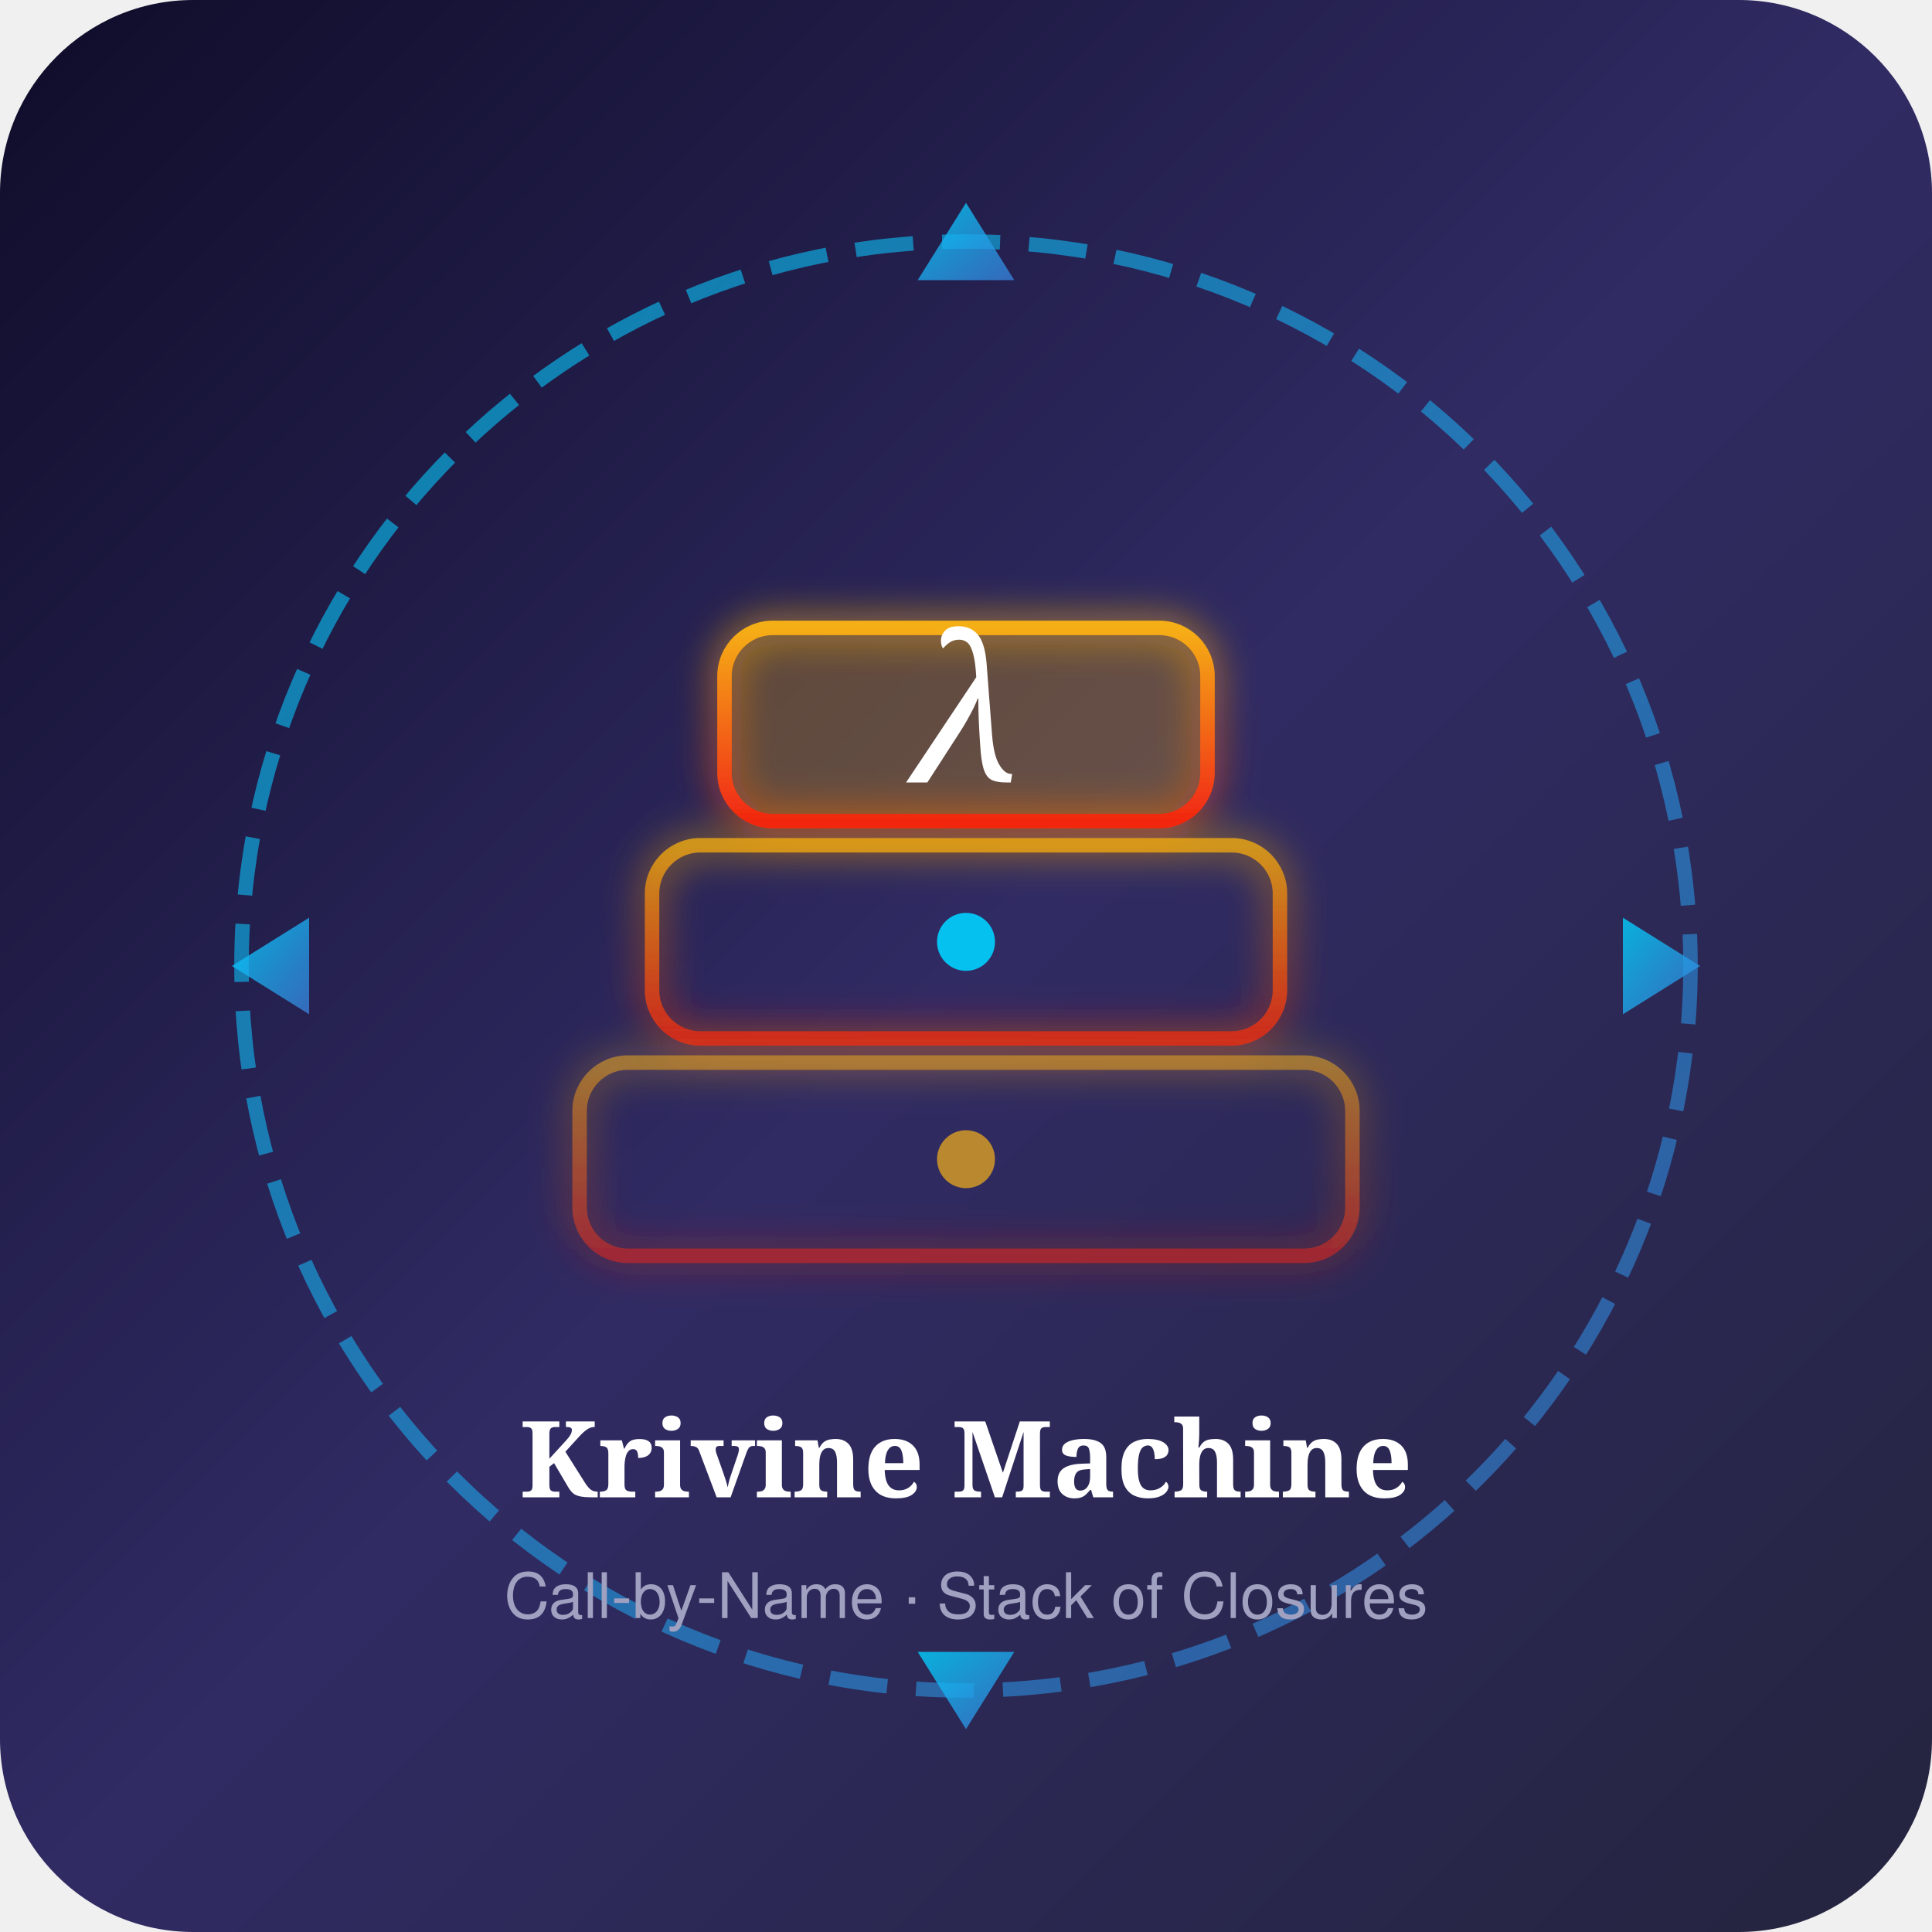
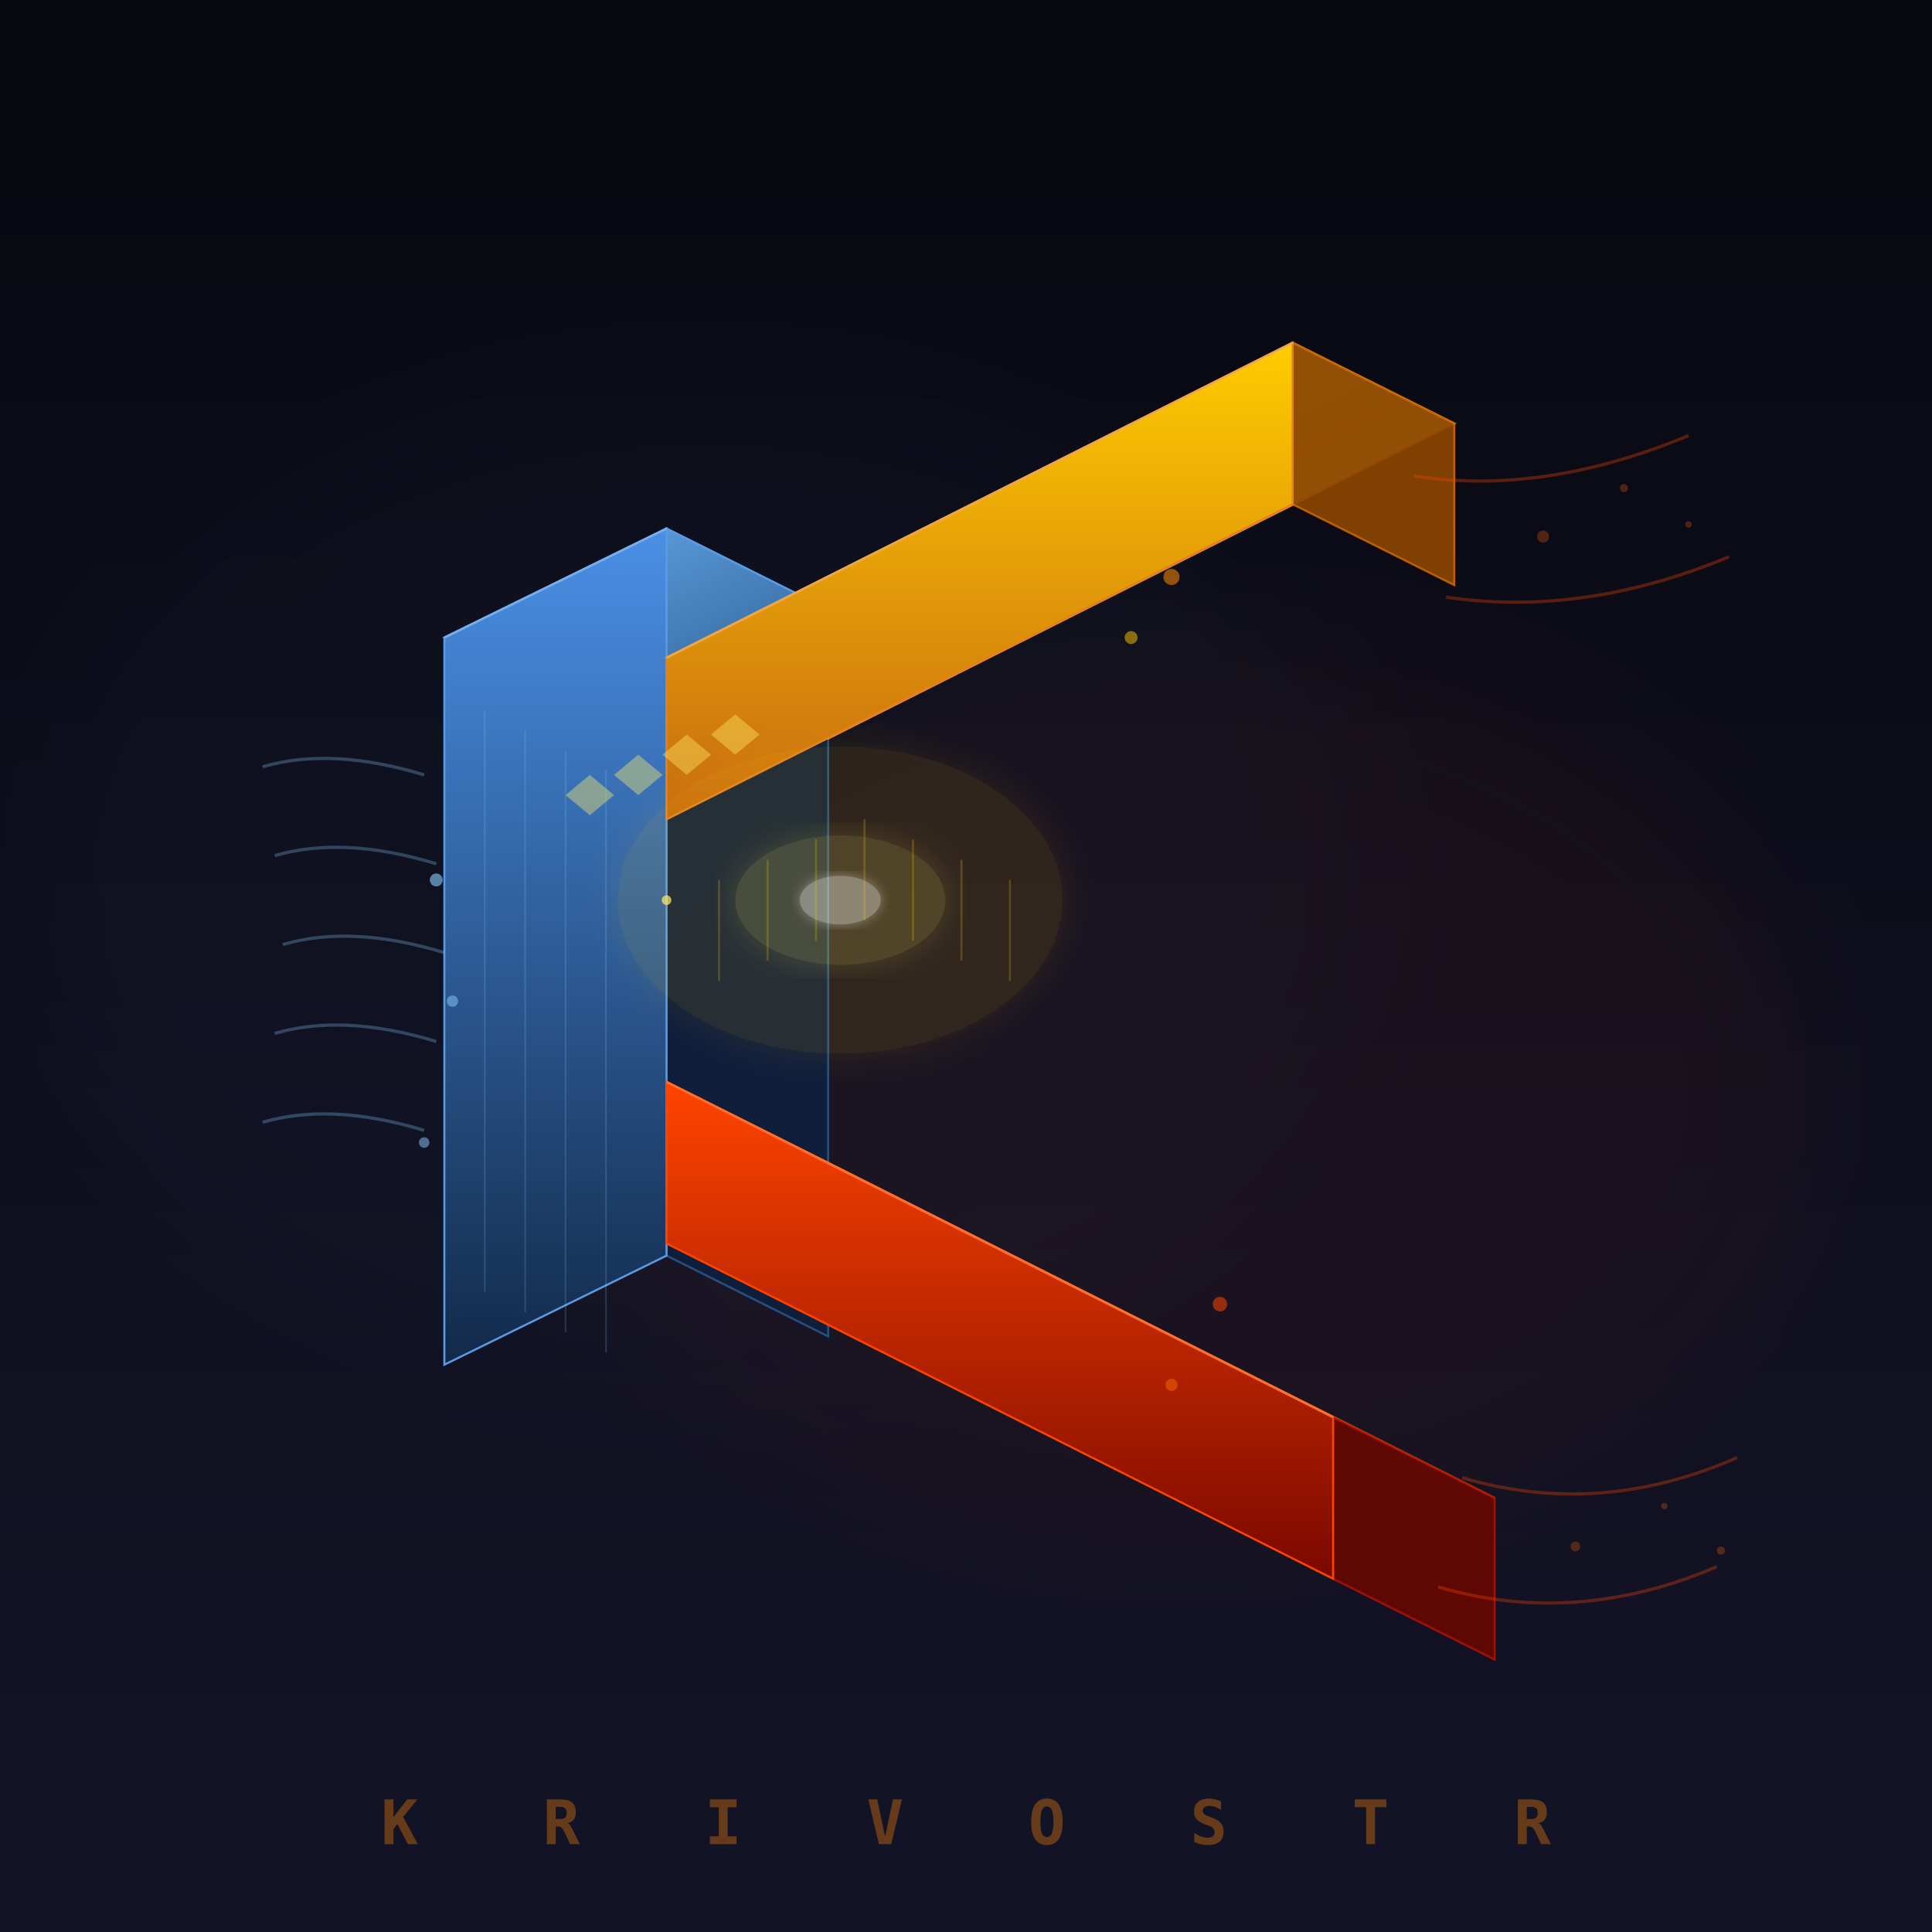
- <svg xmlns="http://www.w3.org/2000/svg" viewBox="0 0 400 400" width="400" height="400">
+ <svg xmlns="http://www.w3.org/2000/svg" viewBox="-220 -220 440 440">
  <defs>
-     <linearGradient id="bg" x1="0%" y1="0%" x2="100%" y2="100%">
-       <stop offset="0%" stop-color="#0f0c29" />
-       <stop offset="50%" stop-color="#302b63" />
-       <stop offset="100%" stop-color="#24243e" />
+     <linearGradient id="coolF" x1="0" y1="0" x2="0" y2="1">
+       <stop offset="0%" stop-color="#4a8fe5" />
+       <stop offset="100%" stop-color="#122a4a" />
    </linearGradient>
-     <linearGradient id="accent" x1="0%" y1="0%" x2="100%" y2="100%">
-       <stop offset="0%" stop-color="#00d2ff" />
-       <stop offset="100%" stop-color="#3a7bd5" />
+     <linearGradient id="coolT" x1="0" y1="0" x2="1" y2="1">
+       <stop offset="0%" stop-color="#6aaff5" />
+       <stop offset="100%" stop-color="#2a5a8c" />
    </linearGradient>
-     <linearGradient id="closure" x1="0%" y1="0%" x2="0%" y2="100%">
-       <stop offset="0%" stop-color="#f5af19" />
-       <stop offset="100%" stop-color="#f12711" />
+     <linearGradient id="heatF" x1="0" y1="0" x2="0" y2="1">
+       <stop offset="0%" stop-color="#ffcc00" />
+       <stop offset="100%" stop-color="#c66a10" />
    </linearGradient>
-     <filter id="glow">
-       <feGaussianBlur stdDeviation="4" result="blur" />
-       <feMerge>
-         <feMergeNode in="blur" />
-         <feMergeNode in="SourceGraphic" />
-       </feMerge>
+     <linearGradient id="heatT" x1="0" y1="0" x2="1" y2="1">
+       <stop offset="0%" stop-color="#ffee66" />
+       <stop offset="100%" stop-color="#f39c12" />
+     </linearGradient>
+     <linearGradient id="hotF" x1="0" y1="0" x2="0" y2="1">
+       <stop offset="0%" stop-color="#ff4400" />
+       <stop offset="100%" stop-color="#7a0800" />
+     </linearGradient>
+     <linearGradient id="hotT" x1="0" y1="0" x2="1" y2="1">
+       <stop offset="0%" stop-color="#ff6600" />
+       <stop offset="100%" stop-color="#cc2200" />
+     </linearGradient>
+     <linearGradient id="bgGrad" x1="0" y1="0" x2="0" y2="1">
+       <stop offset="0%" stop-color="#080810" />
+       <stop offset="100%" stop-color="#141428" />
+     </linearGradient>
+     <filter id="glowBig">
+       <feGaussianBlur stdDeviation="15" />
+     </filter>
+     <filter id="glowSmall">
+       <feGaussianBlur stdDeviation="4" result="b" />
+       <feComposite in="SourceGraphic" in2="b" operator="over" />
+     </filter>
+     <filter id="glowTiny">
+       <feGaussianBlur stdDeviation="1.5" result="b" />
+       <feComposite in="SourceGraphic" in2="b" operator="over" />
    </filter>
  </defs>
-   <rect width="400" height="400" rx="40" fill="url(#bg)" />
-   <circle cx="200" cy="200" r="150" fill="none" stroke="url(#accent)" stroke-width="3" stroke-dasharray="12 6" opacity="0.6" />
-   <polygon points="200,42 210,58 190,58" fill="url(#accent)" opacity="0.8" />
-   <polygon points="200,358 190,342 210,342" fill="url(#accent)" opacity="0.8" />
-   <polygon points="48,200 64,190 64,210" fill="url(#accent)" opacity="0.8" />
-   <polygon points="352,200 336,210 336,190" fill="url(#accent)" opacity="0.8" />
-   <g filter="url(#glow)">
-     <rect x="120" y="220" width="160" height="40" rx="10" fill="none" stroke="url(#closure)" stroke-width="3" opacity="0.5" />
-     <rect x="135" y="175" width="130" height="40" rx="10" fill="none" stroke="url(#closure)" stroke-width="3" opacity="0.75" />
-     <rect x="150" y="130" width="100" height="40" rx="10" fill="rgba(245,175,25,0.15)" stroke="url(#closure)" stroke-width="3" />
+   <rect x="-220" y="-220" width="440" height="440" fill="url(#bgGrad)" />
+   <ellipse cx="-60" cy="-20" rx="150" ry="110" fill="#4a8fe5" opacity="0.035" filter="url(#glowBig)" />
+   <ellipse cx="50" cy="30" rx="140" ry="100" fill="#ff4400" opacity="0.045" filter="url(#glowBig)" />
+   <g transform="translate(10, 8) scale(0.92)">
+     <polygon points="-85,-117 -85,63 -45,83 -45,-97" fill="#0d2040" stroke="#2a5a8c" stroke-width="0.5" opacity="0.85" />
+     <polygon points="-140,-90 -85,-117 -45,-97 -100,-70" fill="url(#coolT)" stroke="#5a9be5" stroke-width="0.5" />
+     <polygon points="-140,-90 -85,-117 -85,63 -140,90" fill="url(#coolF)" stroke="#5a9be5" stroke-width="0.5" />
+     <g stroke="#88ccff" stroke-width="0.4" opacity="0.18">
+       <line x1="-130" y1="-72" x2="-130" y2="72" />
+       <line x1="-120" y1="-67" x2="-120" y2="77" />
+       <line x1="-110" y1="-62" x2="-110" y2="82" />
+       <line x1="-100" y1="-57" x2="-100" y2="87" />
+     </g>
+     <polygon points="-85,-85 70,-163 110,-143 -45,-65" fill="url(#heatT)" stroke="#f39c12" stroke-width="0.5" />
+     <polygon points="70,-163 70,-123 110,-103 110,-143" fill="#8a4400" stroke="#cc6600" stroke-width="0.5" opacity="0.92" />
+     <polygon points="-85,-85 70,-163 70,-123 -85,-45" fill="url(#heatF)" stroke="#e67e22" stroke-width="0.5" />
+     <polygon points="-85,20 80,103 120,123 -45,40" fill="url(#hotT)" stroke="#ff6600" stroke-width="0.5" />
+     <polygon points="80,103 80,143 120,163 120,123" fill="#660800" stroke="#aa1100" stroke-width="0.5" opacity="0.92" />
+     <polygon points="-85,20 80,103 80,143 -85,60" fill="url(#hotF)" stroke="#ff4400" stroke-width="0.5" />
+     <ellipse cx="-42" cy="-25" rx="55" ry="38" fill="#ffcc00" opacity="0.10" filter="url(#glowSmall)" />
+     <ellipse cx="-42" cy="-25" rx="26" ry="16" fill="#ffee66" opacity="0.16" filter="url(#glowSmall)" />
+     <ellipse cx="-42" cy="-25" rx="10" ry="6" fill="#ffffff" opacity="0.35" filter="url(#glowTiny)" />
+     <g stroke="#ffcc00" stroke-width="0.5" opacity="0.22">
+       <line x1="-72" y1="-30" x2="-72" y2="-5" />
+       <line x1="-60" y1="-35" x2="-60" y2="-10" />
+       <line x1="-48" y1="-40" x2="-48" y2="-15" />
+       <line x1="-36" y1="-45" x2="-36" y2="-20" />
+       <line x1="-24" y1="-40" x2="-24" y2="-15" />
+       <line x1="-12" y1="-35" x2="-12" y2="-10" />
+       <line x1="0" y1="-30" x2="0" y2="-5" />
+     </g>
+     <g stroke="#88ccff" stroke-width="0.8" fill="none" opacity="0.28">
+       <path d="M-185,-58 Q-168,-63 -145,-56" />
+       <path d="M-182,-36 Q-165,-41 -142,-34" />
+       <path d="M-180,-14 Q-163,-19 -140,-12" />
+       <path d="M-182,8 Q-165,3 -142,10" />
+       <path d="M-185,30 Q-168,25 -145,32" />
+     </g>
+     <g stroke="#ff4400" stroke-width="0.8" fill="none" opacity="0.32">
+       <path d="M100,-130 Q132,-125 168,-140" />
+       <path d="M108,-100 Q142,-95 178,-110" />
+       <path d="M112,118 Q146,128 180,113" />
+       <path d="M106,145 Q140,155 175,140" />
+     </g>
+     <g fill="#ff6600" opacity="0.28">
+       <circle cx="132" cy="-115" r="1.5" />
+       <circle cx="152" cy="-127" r="1.0" />
+       <circle cx="168" cy="-118" r="0.8" />
+       <circle cx="140" cy="135" r="1.2" />
+       <circle cx="162" cy="125" r="0.8" />
+       <circle cx="176" cy="136" r="1.0" />
+     </g>
+     <g fill="#ffee66" opacity="0.4">
+       <polygon points="-104,-56 -98,-51 -104,-46 -110,-51" />
+       <polygon points="-92,-61 -86,-56 -92,-51 -98,-56" />
+       <polygon points="-80,-66 -74,-61 -80,-56 -86,-61" />
+       <polygon points="-68,-71 -62,-66 -68,-61 -74,-66" />
+     </g>
+     <g stroke="#a8d4ff" stroke-width="0.6" opacity="0.35" fill="none">
+       <path d="M-140,-90 L-85,-117" />
+     </g>
+     <g stroke="#ffdd88" stroke-width="0.6" opacity="0.4" fill="none">
+       <path d="M-85,-85 L70,-163" />
+     </g>
+     <g stroke="#ffaa77" stroke-width="0.6" opacity="0.4" fill="none">
+       <path d="M-85,20 L80,103" />
+     </g>
+     <circle cx="-142" cy="-30" r="1.6" fill="#88ccff" opacity="0.6">
+       <animate attributeName="cx" values="-142;-80" dur="2.8s" repeatCount="indefinite" />
+       <animate attributeName="opacity" values="0.6;0" dur="2.8s" repeatCount="indefinite" />
+     </circle>
+     <circle cx="-138" cy="0" r="1.4" fill="#88ccff" opacity="0.5">
+       <animate attributeName="cx" values="-138;-76" dur="3.4s" repeatCount="indefinite" />
+       <animate attributeName="opacity" values="0.5;0" dur="3.4s" repeatCount="indefinite" />
+     </circle>
+     <circle cx="-145" cy="35" r="1.3" fill="#88ccff" opacity="0.5">
+       <animate attributeName="cx" values="-145;-83" dur="3.1s" repeatCount="indefinite" />
+       <animate attributeName="opacity" values="0.5;0" dur="3.1s" repeatCount="indefinite" />
+     </circle>
+     <circle cx="40" cy="-105" r="2.0" fill="#ff8800" opacity="0.55">
+       <animate attributeName="cx" values="40;138" dur="2.2s" repeatCount="indefinite" />
+       <animate attributeName="opacity" values="0.55;0" dur="2.2s" repeatCount="indefinite" />
+     </circle>
+     <circle cx="30" cy="-90" r="1.6" fill="#ffcc00" opacity="0.5">
+       <animate attributeName="cx" values="30;120" dur="2.6s" repeatCount="indefinite" />
+       <animate attributeName="opacity" values="0.5;0" dur="2.6s" repeatCount="indefinite" />
+     </circle>
+     <circle cx="52" cy="75" r="1.8" fill="#ff4400" opacity="0.55">
+       <animate attributeName="cx" values="52;145" dur="2.5s" repeatCount="indefinite" />
+       <animate attributeName="opacity" values="0.55;0" dur="2.5s" repeatCount="indefinite" />
+     </circle>
+     <circle cx="40" cy="95" r="1.5" fill="#ff6600" opacity="0.5">
+       <animate attributeName="cx" values="40;135" dur="2.9s" repeatCount="indefinite" />
+       <animate attributeName="opacity" values="0.5;0" dur="2.9s" repeatCount="indefinite" />
+     </circle>
+     <circle cx="-85" cy="-25" r="1.2" fill="#ffee66" opacity="0.7">
+       <animate attributeName="cx" values="-120;-40" dur="2.4s" repeatCount="indefinite" />
+       <animate attributeName="r" values="0.8;1.8;0.8" dur="2.4s" repeatCount="indefinite" />
+       <animate attributeName="opacity" values="0.7;0.2;0.7" dur="2.4s" repeatCount="indefinite" />
+     </circle>
  </g>
-   <text x="200" y="162" font-family="Georgia, serif" font-size="42" fill="#ffffff" text-anchor="middle" font-style="italic">λ</text>
-   <circle cx="200" cy="195" r="6" fill="#00d2ff" opacity="0.9" />
-   <circle cx="200" cy="240" r="6" fill="#f5af19" opacity="0.7" />
-   <text x="200" y="310" font-family="Georgia, serif" font-size="22" fill="#ffffff" text-anchor="middle" font-weight="bold">Krivine Machine</text>
-   <text x="200" y="335" font-family="Helvetica, Arial, sans-serif" font-size="13" fill="#a0a0c0" text-anchor="middle">Call-by-Name · Stack of Closures</text>
+   <text x="0" y="200" text-anchor="middle" fill="#ff8800" font-size="14" font-family="ui-monospace, 'JetBrains Mono', monospace" font-weight="bold" opacity="0.35" letter-spacing="10">K R I V O S T R</text>
</svg>
